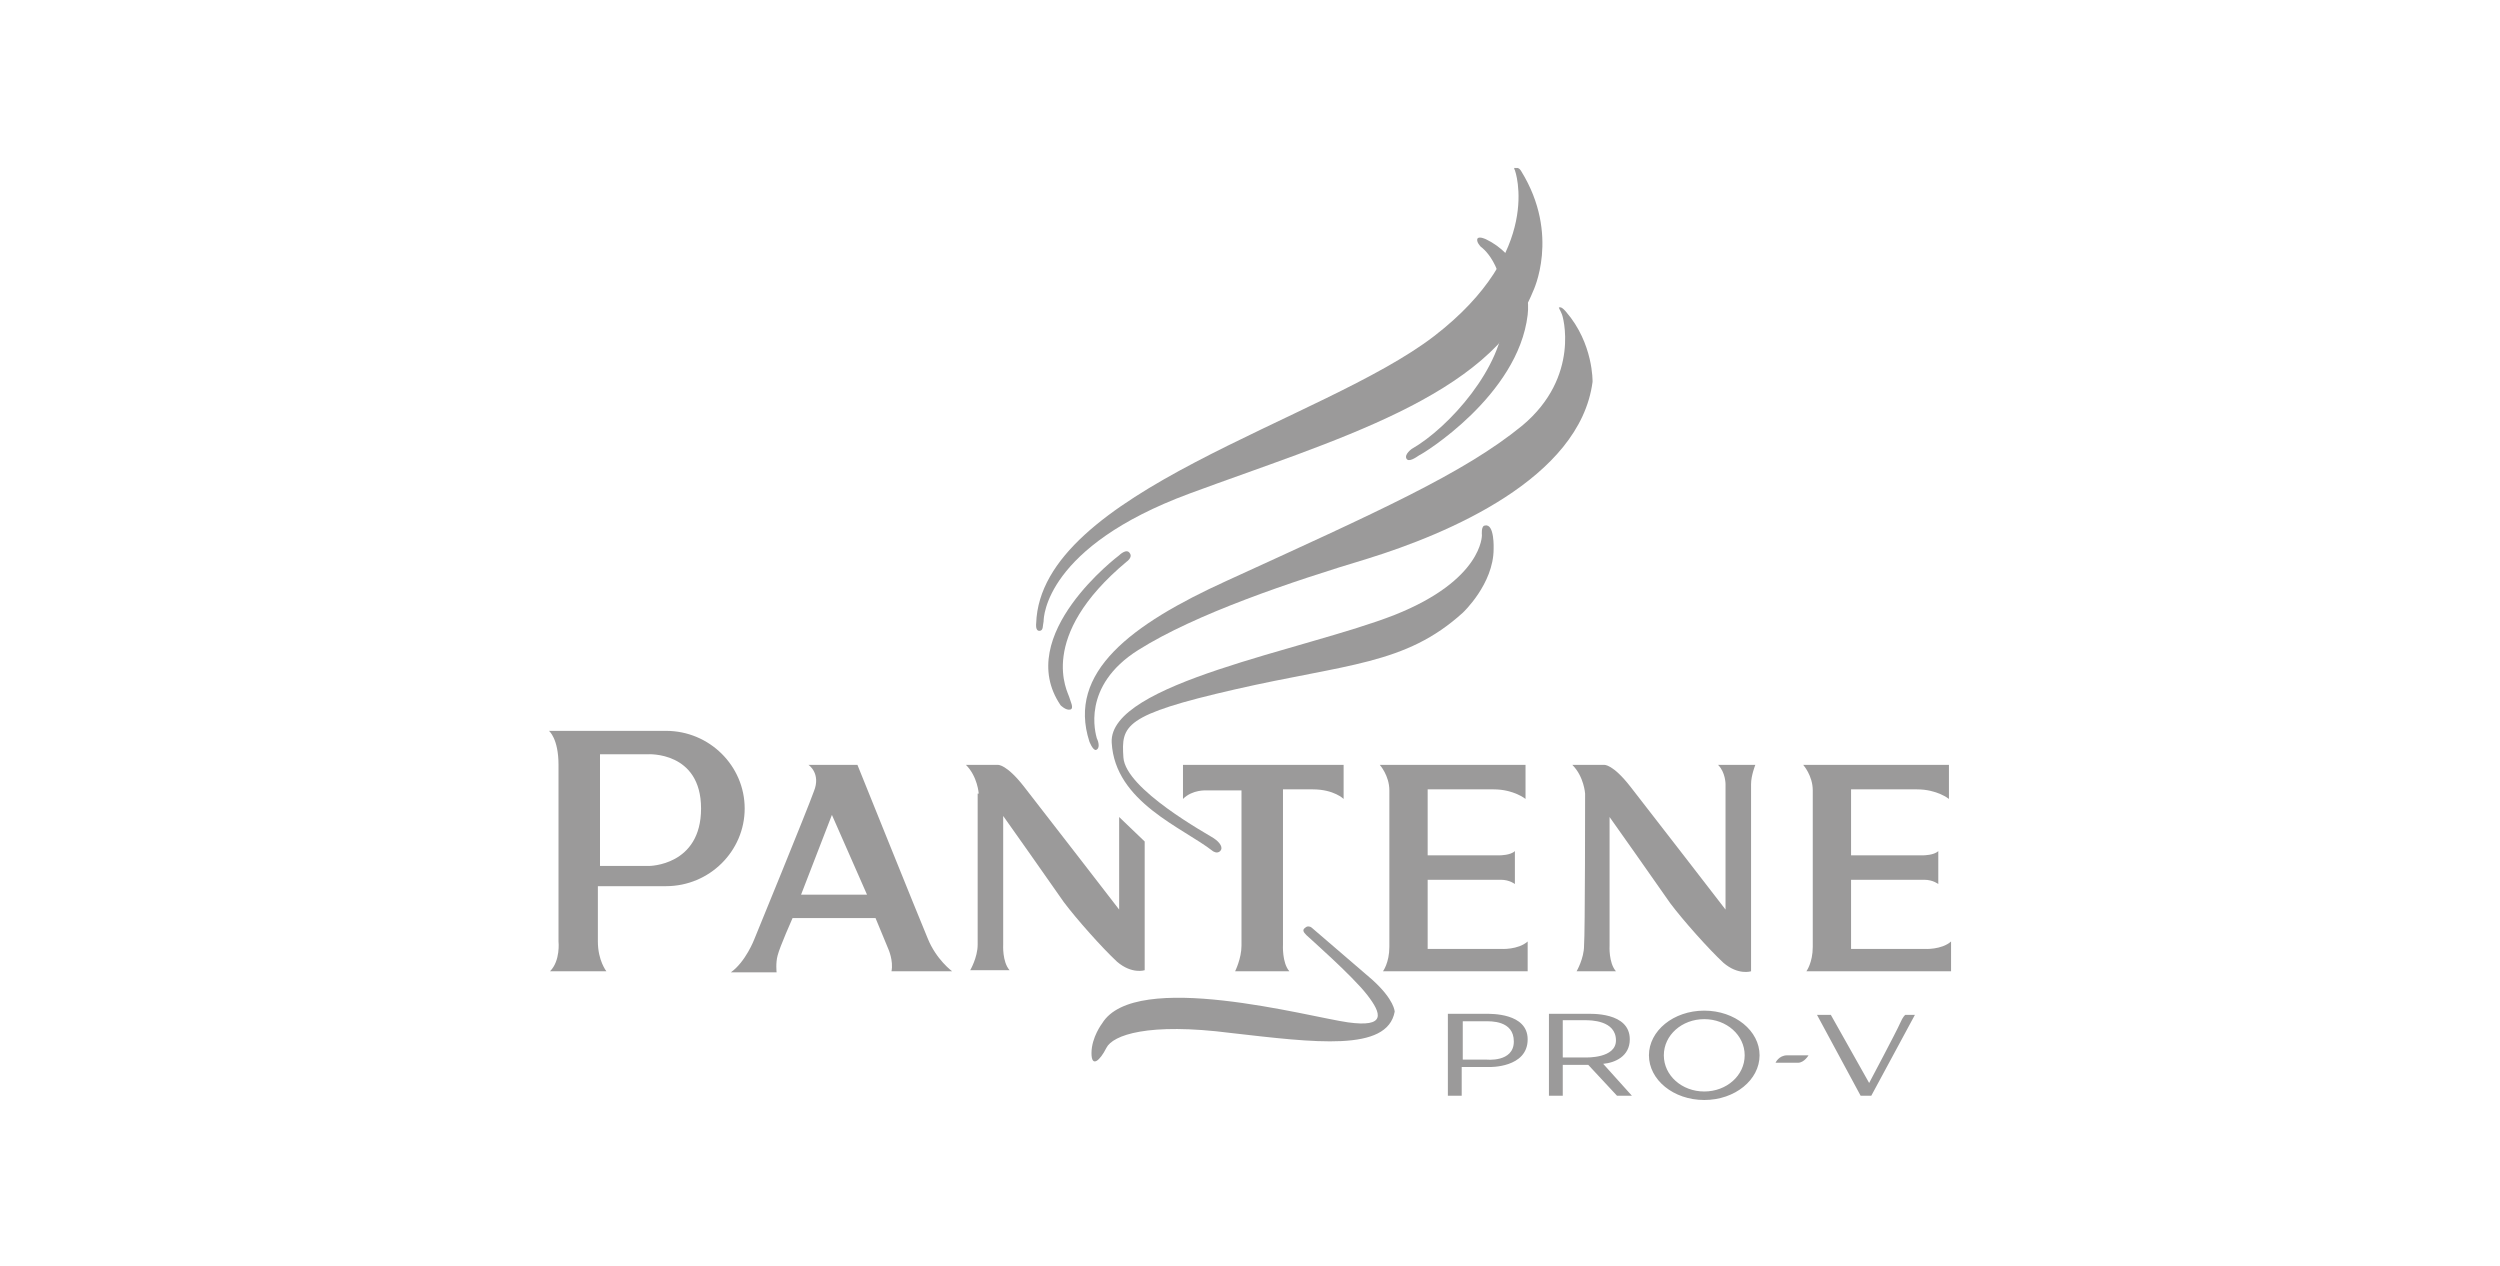
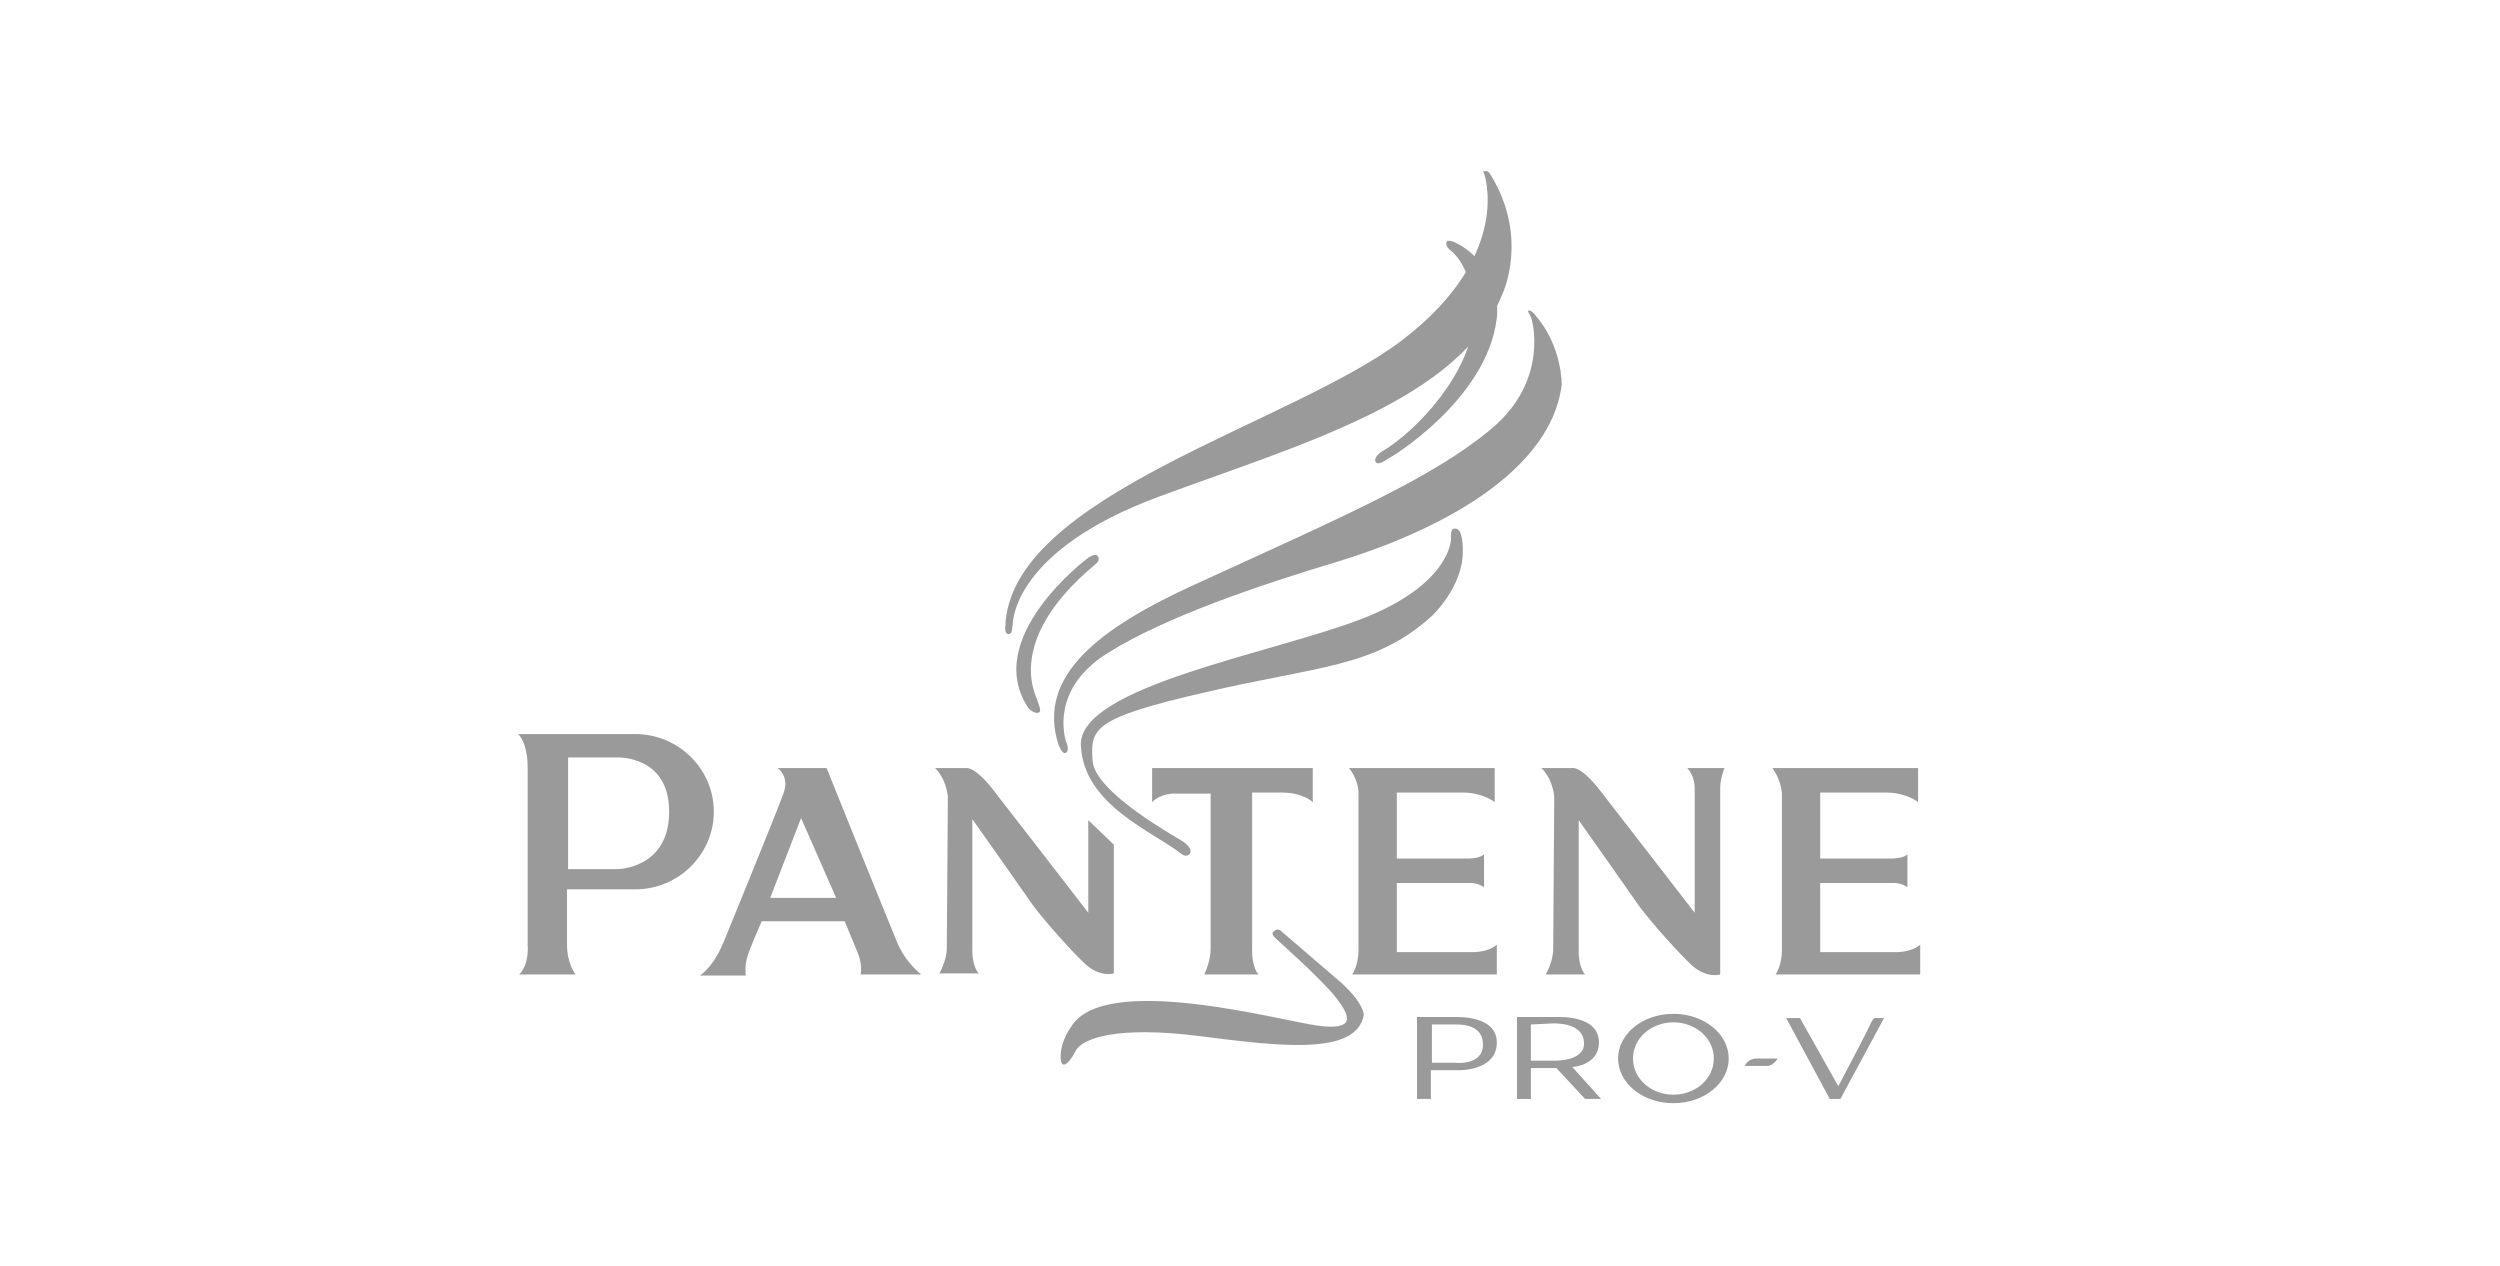
- <svg xmlns="http://www.w3.org/2000/svg" version="1.1" x="0px" y="0px" viewBox="0 0 235 119" style="enable-background:new 0 0 235 119;" xml:space="preserve">
+ <svg xmlns="http://www.w3.org/2000/svg" version="1.1" id="Layer_1" x="0px" y="0px" viewBox="0 0 235 119" style="enable-background:new 0 0 235 119;" xml:space="preserve">
  <style type="text/css">
	.st0{display:none;}
	.st1{display:inline;fill:#4B4A4B;}
	.st2{fill:#9B9A9A;}
- 	.st3{opacity:0.35;fill:#9B9A9A;}
- 	.st4{opacity:0.25;fill:#9B9A9A;}
- 	.st5{fill-rule:evenodd;clip-rule:evenodd;fill:#9B9A9A;}
- 	.st6{fill:none;stroke:#9B9A9A;stroke-width:0.431;stroke-miterlimit:10;}
- 	.st7{fill:none;}
- 	.st8{display:inline;fill:#9B9A9A;}
- 	.st9{display:inline;fill-rule:evenodd;clip-rule:evenodd;fill:#9B9A9A;}
- 	.st10{display:inline;}
</style>
  <g id="Background" class="st0">
    <rect class="st1" width="235" height="119" />
  </g>
  <g id="Logos">
    <g>
-       <path class="st2" d="M62.6,68.7c4.1,0,7.4,3.3,7.4,7.3c0,4-3.3,7.3-7.4,7.3l-6.4,0l0,5.2c0,1.8,0.8,2.8,0.8,2.8h-5.3    c1-1,0.8-2.8,0.8-2.8v-5.2V72.1l0-0.2c0-2.5-0.9-3.2-0.9-3.2L62.6,68.7z M56.4,70.9v10.5h4.6c0,0,4.9,0,4.9-5.4s-5-5.1-5-5.1H56.4    z" />
+       <path class="st2" d="M59.7,69c4.1,0,7.4,3.3,7.4,7.3s-3.3,7.3-7.4,7.3h-6.4v5.2c0,1.8,0.8,2.8,0.8,2.8h-5.3c1-1,0.8-2.8,0.8-2.8    v-5.2V72.4v-0.2c0-2.5-0.9-3.2-0.9-3.2L59.7,69z M53.4,71.2v10.5H58c0,0,4.9,0,4.9-5.4s-5-5.1-5-5.1H53.4z" />
      <g>
-         <path class="st5" d="M76,71.9h4.6c0,0,5.8,14.4,6.6,16.3c0.8,2,2.3,3.1,2.3,3.1h-5.7c0.2-1-0.3-2.1-0.3-2.1l-1.2-2.9h-7.8     c0,0-1.2,2.7-1.4,3.5c-0.2,0.7-0.1,1.6-0.1,1.6h-4.3c1.4-1,2.2-3.1,2.2-3.1s5-12.2,5.6-13.9C77.2,72.7,76,71.9,76,71.9z      M78.2,76.6l-2.9,7.5h6.2L78.2,76.6z" />
-         <path class="st5" d="M111.3,71.9h15v3.2c0,0-0.9-0.9-2.9-0.9s-2.8,0-2.8,0v14.6c0,0-0.1,1.7,0.6,2.5h-5.1c0,0,0.6-1.2,0.6-2.4     c0-1.3,0-14.6,0-14.6h-3.3c0,0-1.3-0.1-2.2,0.8V71.9z" />
-         <path class="st5" d="M129.7,71.9h13.7v3.2c0,0-1.1-0.9-3-0.9c-1.9,0-6.2,0-6.2,0v6.2h6.8c0,0,1,0,1.4-0.4v3.1     c0,0-0.5-0.4-1.3-0.4c-0.8,0-6.9,0-6.9,0v6.5h6.9c0,0,1.6,0.1,2.5-0.7v2.8H130c0,0,0.6-0.8,0.6-2.3s0-14.7,0-14.7     C130.6,72.9,129.7,71.9,129.7,71.9z" />
-         <path class="st5" d="M149,74.6c0,0-0.1-1.6-1.2-2.7h3c0,0,0.8-0.1,2.5,2.1c1.8,2.3,8.9,11.5,8.9,11.5V73.7c0,0,0-1.1-0.7-1.8h3.5     c0,0-0.4,1-0.4,1.8c0,0.8,0,17.6,0,17.6s-1.2,0.4-2.6-0.8c-1.4-1.3-3.8-4-5-5.6c-1.1-1.6-5.7-8.1-5.7-8.1v12.1     c0,0-0.1,1.6,0.6,2.4h-3.7c0,0,0.7-1.2,0.7-2.4C149,87.8,149,74.6,149,74.6z" />
-         <path class="st5" d="M169.5,71.9h13.7v3.2c0,0-1.1-0.9-3-0.9c-1.9,0-6.2,0-6.2,0v6.2h6.8c0,0,1,0,1.4-0.4v3.1     c0,0-0.5-0.4-1.3-0.4c-0.8,0-6.9,0-6.9,0v6.5h6.9c0,0,1.6,0.1,2.5-0.7v2.8h-13.6c0,0,0.6-0.8,0.6-2.3s0-14.7,0-14.7     C170.4,72.9,169.5,71.9,169.5,71.9z" />
-         <path class="st5" d="M92,74.6c0,0-0.1-1.6-1.2-2.7h3c0,0,0.8-0.1,2.5,2.1c1.8,2.3,8.9,11.5,8.9,11.5v-8.7l2.4,2.3v12.1     c0,0-1.2,0.4-2.6-0.8c-1.4-1.3-3.8-4-5-5.6c-1.1-1.6-5.7-8.1-5.7-8.1v12.1c0,0-0.1,1.6,0.6,2.4h-3.7c0,0,0.7-1.2,0.7-2.4V74.6z" />
-         <path class="st5" d="M142.4,16c0,0,2.8,7.6-7.6,15.6S97.8,46.2,97.4,58.6c0,0-0.1,0.7,0.3,0.7c0.4,0,0.3-0.5,0.4-0.9     c0-0.4,0.2-7,13.7-12s28.3-9.1,32.3-19c0,0,2.6-5.3-1.1-11.3c0,0-0.2-0.4-0.5-0.3C142.2,15.7,142.4,16,142.4,16z" />
-         <path class="st5" d="M139.2,23.2c0,0,2.3,1.5,2.2,6.4s-5.2,10.6-8.7,12.6c0,0-0.7,0.5-0.5,0.9c0.2,0.4,0.9-0.1,1.2-0.3     c0.3-0.1,9.3-5.6,10.2-13.2c0.3-2.5-1-5.7-3.9-7.1c0,0-0.6-0.3-0.8-0.1C138.7,22.7,139.2,23.2,139.2,23.2z" />
-         <path class="st5" d="M146.8,29.5c0.1,0.1,1.8,5.9-3.7,10.5c-5.5,4.5-13.6,8.1-27.8,14.6c-9,4.1-15,8.6-12.9,15.1     c0,0,0.3,0.8,0.6,0.8c0.4-0.1,0.3-0.7,0.1-1.1c-0.1-0.4-1.5-4.9,3.9-8.3c5.4-3.4,14.3-6.4,21.6-8.6c7.4-2.3,19.9-7.5,21.1-16.6     c0,0,0.1-3.6-2.5-6.6c0,0-0.4-0.5-0.6-0.4C146.4,28.8,146.7,29.2,146.8,29.5z" />
-         <path class="st5" d="M139.3,50.3c0,0,0.1,4.2-8.2,7.5c-8.4,3.3-26.9,6.4-26.6,12c0.3,5.6,6.7,8,9.5,10.2c0,0,0.4,0.3,0.7,0     c0.3-0.3,0-0.8-0.6-1.2c-0.6-0.4-8.3-4.6-8.5-7.6c-0.2-3,0-4,10.5-6.4s16-2.3,21.4-7.2c0,0,2.9-2.7,2.9-6c0,0,0.1-2.4-0.8-2.2     C139.2,49.4,139.3,50.3,139.3,50.3z" />
-         <path class="st5" d="M105.2,52.2c0,0-10,7.5-5.5,14.1c0,0,0.5,0.5,0.9,0.4c0.4-0.1,0-0.8-0.1-1.2c-0.1-0.4-3.1-5.6,5.4-12.7     c0,0,0.6-0.4,0.3-0.8C105.9,51.5,105.2,52.2,105.2,52.2z" />
-         <path class="st5" d="M122.8,87.9c0.2,0.2,4.3,3.8,5.7,5.6c1.4,1.8,1.8,3.1-1.8,2.6c-3.6-0.5-20-5-23.1,0.1c0,0-1,1.3-1,2.8     c0,1.4,0.8,0.7,1.4-0.5s3.9-2.4,11.7-1.4c7.9,0.9,14.7,1.8,15.4-2c0,0,0-1.1-2.1-3c-2.1-1.8-5.7-4.9-5.7-4.9     c-0.1-0.1-0.4-0.2-0.6,0C122.4,87.4,122.5,87.6,122.8,87.9z" />
-         <path class="st2" d="M170.8,95.4h1.3l3.6,6.4c0,0,2.6-4.9,2.9-5.6c0.3-0.7,0.5-0.8,0.5-0.8h0.9l-4.1,7.6h-1L170.8,95.4z      M145.5,95.3l3.6,0c0.4,0,4.1-0.2,4.1,2.4c0,1.6-1.4,2.2-2.5,2.3l2.7,3H152l-2.7-2.9h-2.4v2.9h-1.3V95.3z M146.9,96v3.4h2.2     c0,0,2.8,0.1,2.8-1.6c0-1.9-2.4-1.9-2.9-1.9H146.9z M155,99.2c0-2.3,2.3-4.2,5.2-4.2c2.9,0,5.2,1.9,5.2,4.2s-2.3,4.2-5.2,4.2     C157.3,103.4,155,101.5,155,99.2z M156.4,99.2c0,1.9,1.7,3.4,3.8,3.4c2.1,0,3.8-1.5,3.8-3.4s-1.7-3.4-3.8-3.4     C158.1,95.8,156.4,97.3,156.4,99.2z M136.1,95.3l3.6,0c0.4,0,3.9-0.1,3.9,2.4c0,2.7-3.6,2.6-3.6,2.6h-2.6v2.7h-1.3V95.3z      M137.5,96v3.6h2.2c0,0,2.6,0.3,2.6-1.7c0-2-2.2-1.9-2.7-1.9H137.5z M166.9,99.9c0,0,0.3-0.7,1.1-0.7h2c0,0-0.4,0.7-1,0.7H166.9z     " />
+         <path class="st2" d="M73.1,72.2h4.6c0,0,5.8,14.4,6.6,16.3c0.8,2,2.3,3.1,2.3,3.1h-5.7c0.2-1-0.3-2.1-0.3-2.1l-1.2-2.9h-7.8     c0,0-1.2,2.7-1.4,3.5s-0.1,1.6-0.1,1.6h-4.3c1.4-1,2.2-3.1,2.2-3.1s5-12.2,5.6-13.9C74.3,73,73.1,72.2,73.1,72.2z M75.3,76.9     l-2.9,7.5h6.2L75.3,76.9z" />
+         <path class="st2" d="M108.4,72.2h15v3.2c0,0-0.9-0.9-2.9-0.9s-2.8,0-2.8,0v14.6c0,0-0.1,1.7,0.6,2.5h-5.1c0,0,0.6-1.2,0.6-2.4     c0-1.3,0-14.6,0-14.6h-3.3c0,0-1.3-0.1-2.2,0.8v-3.2H108.4z" />
+         <path class="st2" d="M126.8,72.2h13.7v3.2c0,0-1.1-0.9-3-0.9s-6.2,0-6.2,0v6.2h6.8c0,0,1,0,1.4-0.4v3.1c0,0-0.5-0.4-1.3-0.4     s-6.9,0-6.9,0v6.5h6.9c0,0,1.6,0.1,2.5-0.7v2.8h-13.6c0,0,0.6-0.8,0.6-2.3c0-1.4,0-14.7,0-14.7C127.7,73.2,126.8,72.2,126.8,72.2     z" />
+         <path class="st2" d="M146.1,74.9c0,0-0.1-1.6-1.2-2.7h3c0,0,0.8-0.1,2.5,2.1c1.8,2.3,8.9,11.5,8.9,11.5V74c0,0,0-1.1-0.7-1.8h3.5     c0,0-0.4,1-0.4,1.8s0,17.6,0,17.6s-1.2,0.4-2.6-0.8c-1.4-1.3-3.8-4-5-5.6c-1.1-1.6-5.7-8.1-5.7-8.1v12.1c0,0-0.1,1.6,0.6,2.4     h-3.7c0,0,0.7-1.2,0.7-2.4S146.1,74.9,146.1,74.9z" />
+         <path class="st2" d="M166.6,72.2h13.7v3.2c0,0-1.1-0.9-3-0.9s-6.2,0-6.2,0v6.2h6.8c0,0,1,0,1.4-0.4v3.1c0,0-0.5-0.4-1.3-0.4     s-6.9,0-6.9,0v6.5h6.9c0,0,1.6,0.1,2.5-0.7v2.8h-13.6c0,0,0.6-0.8,0.6-2.3c0-1.4,0-14.7,0-14.7C167.4,73.2,166.6,72.2,166.6,72.2     z" />
+         <path class="st2" d="M89.1,74.9c0,0-0.1-1.6-1.2-2.7h3c0,0,0.8-0.1,2.5,2.1c1.8,2.3,8.9,11.5,8.9,11.5v-8.7l2.4,2.3v12.1     c0,0-1.2,0.4-2.6-0.8c-1.4-1.3-3.8-4-5-5.6C96,83.5,91.4,77,91.4,77v12.1c0,0-0.1,1.6,0.6,2.4h-3.7c0,0,0.7-1.2,0.7-2.4     L89.1,74.9L89.1,74.9z" />
+         <path class="st2" d="M139.5,16.3c0,0,2.8,7.6-7.6,15.6s-37,14.6-37.4,27c0,0-0.1,0.7,0.3,0.7s0.3-0.5,0.4-0.9     c0-0.4,0.2-7,13.7-12s28.3-9.1,32.3-19c0,0,2.6-5.3-1.1-11.3c0,0-0.2-0.4-0.5-0.3C139.3,16,139.5,16.3,139.5,16.3z" />
+         <path class="st2" d="M136.3,23.5c0,0,2.3,1.5,2.2,6.4s-5.2,10.6-8.7,12.6c0,0-0.7,0.5-0.5,0.9s0.9-0.1,1.2-0.3     c0.3-0.1,9.3-5.6,10.2-13.2c0.3-2.5-1-5.7-3.9-7.1c0,0-0.6-0.3-0.8-0.1C135.8,23.1,136.3,23.5,136.3,23.5z" />
+         <path class="st2" d="M143.9,29.8c0.1,0.1,1.8,5.9-3.7,10.5s-13.6,8.1-27.8,14.6c-9,4.1-15,8.6-12.9,15.1c0,0,0.3,0.8,0.6,0.8     c0.4-0.1,0.3-0.7,0.1-1.1c-0.1-0.4-1.5-4.9,3.9-8.3c5.4-3.4,14.3-6.4,21.6-8.6s19.9-7.5,21.1-16.6c0,0,0.1-3.6-2.5-6.6     c0,0-0.4-0.5-0.6-0.4C143.5,29.2,143.8,29.5,143.9,29.8z" />
+         <path class="st2" d="M136.4,50.6c0,0,0.1,4.2-8.2,7.5c-8.4,3.3-26.9,6.4-26.6,12s6.7,8,9.5,10.2c0,0,0.4,0.3,0.7,0     c0.3-0.3,0-0.8-0.6-1.2c-0.6-0.4-8.3-4.6-8.5-7.6s0-4,10.5-6.4c10.6-2.5,16-2.3,21.4-7.2c0,0,2.9-2.7,2.9-6c0,0,0.1-2.4-0.8-2.2     C136.3,49.7,136.4,50.6,136.4,50.6z" />
+         <path class="st2" d="M102.2,52.5c0,0-10,7.5-5.5,14.1c0,0,0.5,0.5,0.9,0.4s0-0.8-0.1-1.2c-0.1-0.4-3.1-5.6,5.4-12.7     c0,0,0.6-0.4,0.3-0.8C103,51.9,102.2,52.5,102.2,52.5z" />
+         <path class="st2" d="M119.9,88.2c0.2,0.2,4.3,3.8,5.7,5.6c1.4,1.8,1.8,3.1-1.8,2.6c-3.6-0.5-20-5-23.1,0.1c0,0-1,1.3-1,2.8     c0,1.4,0.8,0.7,1.4-0.5s3.9-2.4,11.7-1.4s14.7,1.8,15.4-2c0,0,0-1.1-2.1-3c-2.1-1.8-5.7-4.9-5.7-4.9c-0.1-0.1-0.4-0.2-0.6,0     C119.5,87.7,119.6,87.9,119.9,88.2z" />
+         <path class="st2" d="M167.9,95.7h1.3l3.6,6.4c0,0,2.6-4.9,2.9-5.6c0.3-0.7,0.5-0.8,0.5-0.8h0.9l-4.1,7.6h-1L167.9,95.7z      M142.6,95.6h3.6c0.4,0,4.1-0.2,4.1,2.4c0,1.6-1.4,2.2-2.5,2.3l2.7,3H149l-2.7-2.9h-2.4v2.9h-1.3L142.6,95.6L142.6,95.6z      M143.9,96.3v3.4h2.2c0,0,2.8,0.1,2.8-1.6c0-1.9-2.4-1.9-2.9-1.9L143.9,96.3L143.9,96.3z M152.1,99.5c0-2.3,2.3-4.2,5.2-4.2     s5.2,1.9,5.2,4.2s-2.3,4.2-5.2,4.2C154.4,103.7,152.1,101.8,152.1,99.5z M153.5,99.5c0,1.9,1.7,3.4,3.8,3.4s3.8-1.5,3.8-3.4     s-1.7-3.4-3.8-3.4S153.5,97.6,153.5,99.5z M133.2,95.6h3.6c0.4,0,3.9-0.1,3.9,2.4c0,2.7-3.6,2.6-3.6,2.6h-2.6v2.7h-1.3     L133.2,95.6L133.2,95.6z M134.6,96.3v3.6h2.2c0,0,2.6,0.3,2.6-1.7s-2.2-1.9-2.7-1.9H134.6z M164,100.2c0,0,0.3-0.7,1.1-0.7h2     c0,0-0.4,0.7-1,0.7H164z" />
      </g>
    </g>
-     <rect x="0" class="st7" width="235" height="119" />
  </g>
  <g id="legal" class="st0">
</g>
</svg>
